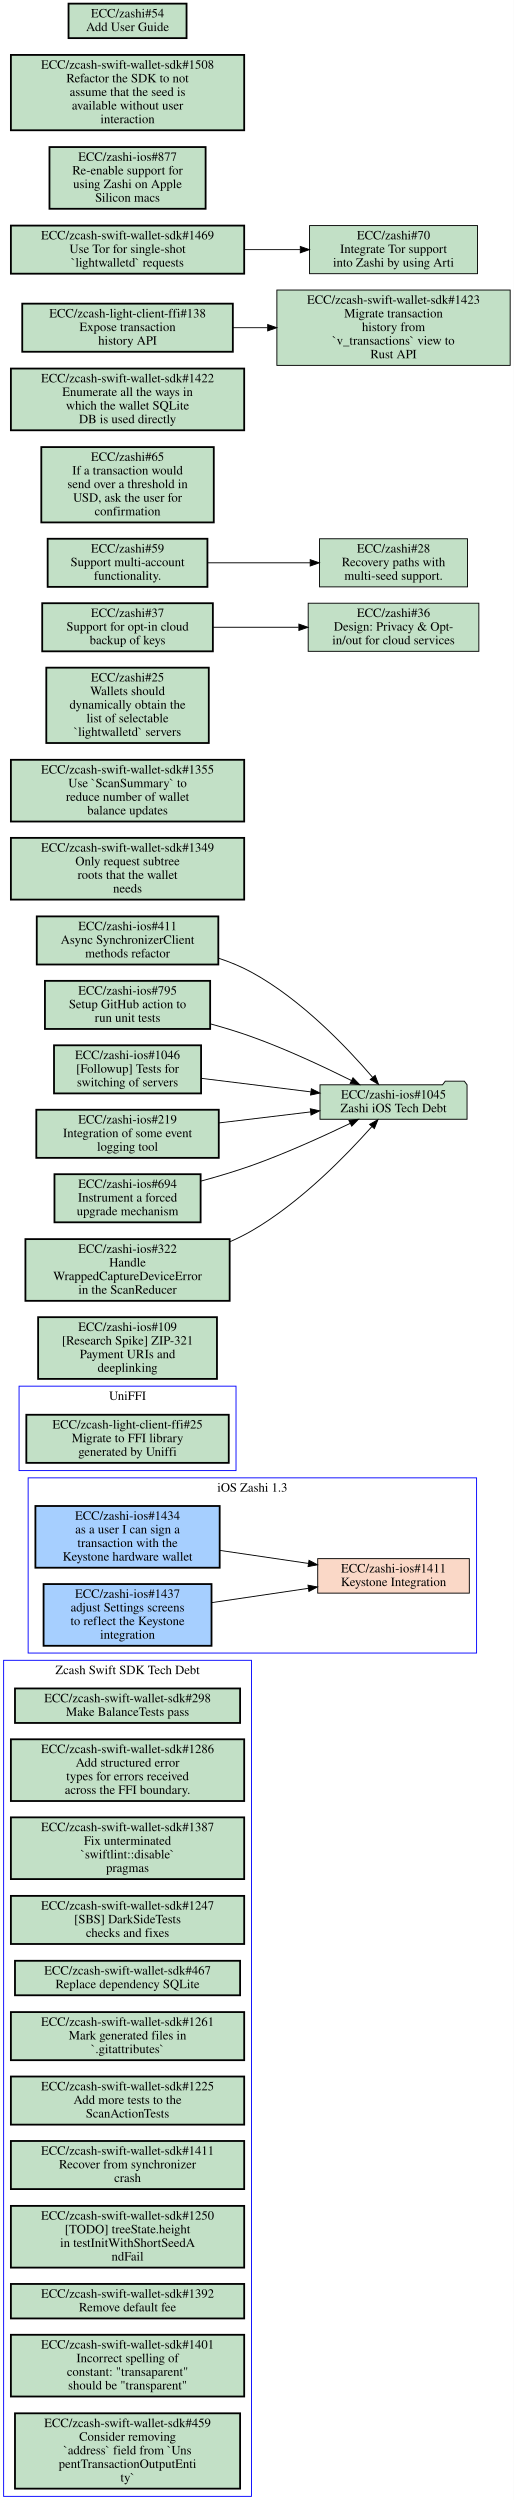
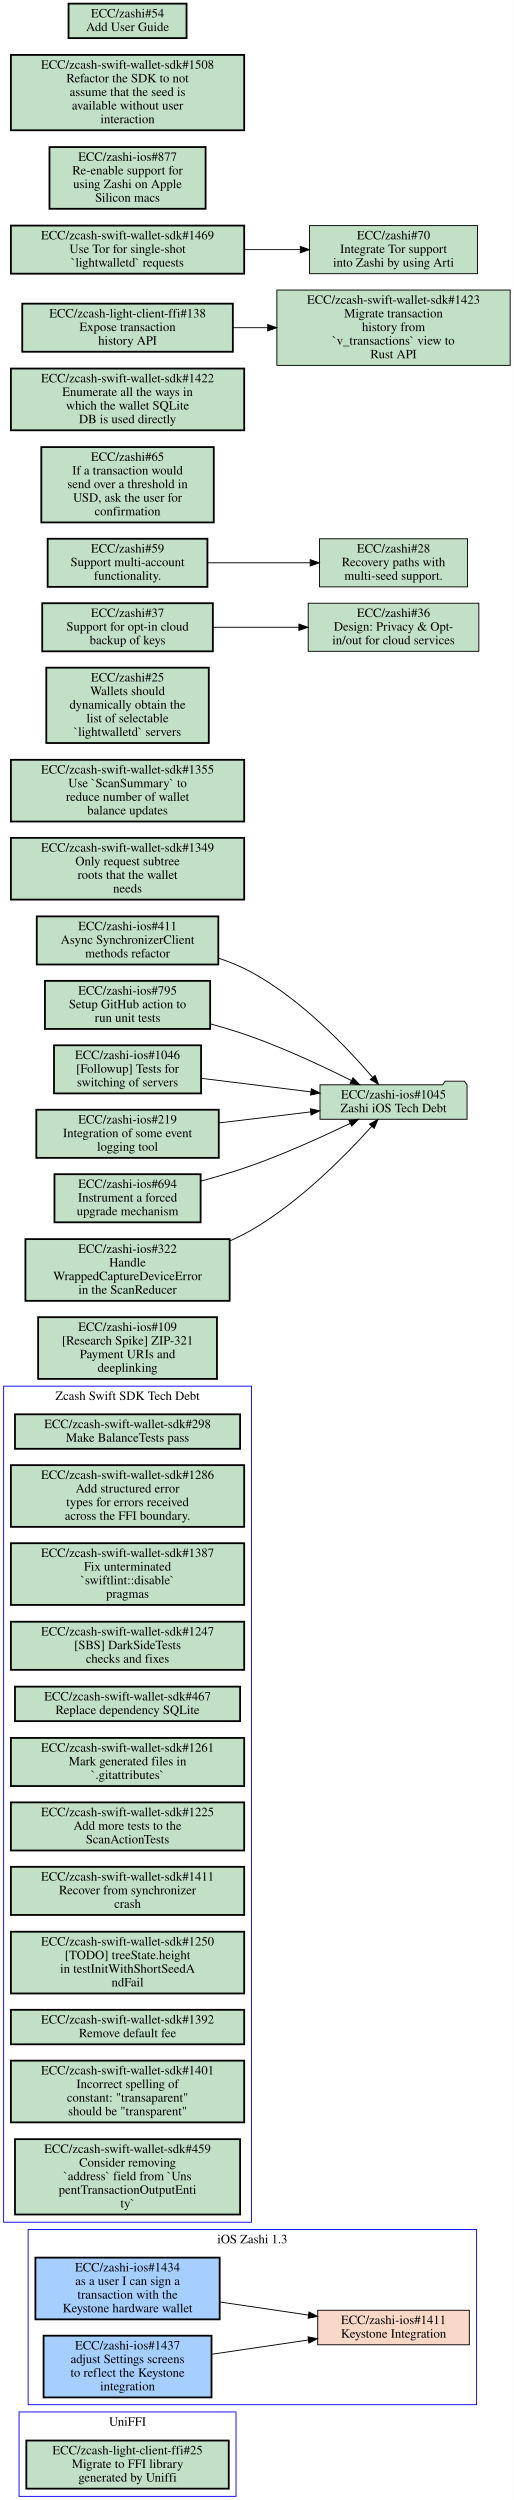
<svg xmlns="http://www.w3.org/2000/svg" xmlns:xlink="http://www.w3.org/1999/xlink" width="566pt" height="2754pt" viewBox="0.00 0.00 566.00 2754.00">
  <g id="graph0" class="graph" transform="scale(1 1) rotate(0) translate(4 2750)">
    <polygon fill="white" stroke="transparent" points="-4,4 -4,-2750 562,-2750 562,4 -4,4" />
    <g id="clust1" class="cluster">
-       <polygon fill="none" stroke="blue" points="0,0 0,-921 273,-921 273,0 0,0" />
-       <text text-anchor="middle" x="136.5" y="-905.8" font-family="Times,serif" font-size="14.00">Zcash Swift SDK Tech Debt</text>
+       <polygon fill="none" stroke="blue" points="0,-302 0,-1223 273,-1223 273,-302 0,-302" />
+       <text text-anchor="middle" x="136.5" y="-1207.8" font-family="Times,serif" font-size="14.00">Zcash Swift SDK Tech Debt</text>
    </g>
    <g id="clust2" class="cluster">
-       <polygon fill="none" stroke="blue" points="17,-1130 17,-1223 256,-1223 256,-1130 17,-1130" />
-       <text text-anchor="middle" x="136.5" y="-1207.8" font-family="Times,serif" font-size="14.00">UniFFI</text>
+       <polygon fill="none" stroke="blue" points="17,0 17,-93 256,-93 256,0 17,0" />
+       <text text-anchor="middle" x="136.5" y="-77.8" font-family="Times,serif" font-size="14.00">UniFFI</text>
    </g>
    <g id="clust3" class="cluster">
-       <polygon fill="none" stroke="blue" points="27,-929 27,-1122 521,-1122 521,-929 27,-929" />
-       <text text-anchor="middle" x="274" y="-1106.8" font-family="Times,serif" font-size="14.00">iOS Zashi 1.3</text>
+       <polygon fill="none" stroke="blue" points="27,-101 27,-294 521,-294 521,-101 27,-101" />
+       <text text-anchor="middle" x="274" y="-278.8" font-family="Times,serif" font-size="14.00">iOS Zashi 1.3</text>
    </g>
    <g id="node1" class="node open">
      <g id="a_node1">
        <a xlink:href="https://github.com/Electric-Coin-Company/zcash-swift-wallet-sdk/issues/298" xlink:title="ECC/zcash-swift-wallet-sdk#298&#10;Make BalanceTests pass" target="_blank">
-           <polygon fill="#c2e0c6" stroke="black" stroke-width="2" points="260.5,-890 12.5,-890 12.5,-852 260.5,-852 260.5,-890" />
-           <text text-anchor="middle" x="136.5" y="-874.8" font-family="Times,serif" font-size="14.00">ECC/zcash-swift-wallet-sdk#298</text>
-           <text text-anchor="middle" x="136.5" y="-859.8" font-family="Times,serif" font-size="14.00">Make BalanceTests pass</text>
+           <polygon fill="#c2e0c6" stroke="black" stroke-width="2" points="260.5,-1192 12.5,-1192 12.5,-1154 260.5,-1154 260.5,-1192" />
+           <text text-anchor="middle" x="136.5" y="-1176.8" font-family="Times,serif" font-size="14.00">ECC/zcash-swift-wallet-sdk#298</text>
+           <text text-anchor="middle" x="136.5" y="-1161.8" font-family="Times,serif" font-size="14.00">Make BalanceTests pass</text>
        </a>
      </g>
    </g>
    <g id="node2" class="node open">
      <g id="a_node2">
        <a xlink:href="https://github.com/Electric-Coin-Company/zcash-swift-wallet-sdk/issues/1286" xlink:title="ECC/zcash-swift-wallet-sdk#1286&#10;Add structured error&#10;types for errors received&#10;across the FFI boundary." target="_blank">
-           <polygon fill="#c2e0c6" stroke="black" stroke-width="2" points="265,-834 8,-834 8,-766 265,-766 265,-834" />
-           <text text-anchor="middle" x="136.5" y="-818.8" font-family="Times,serif" font-size="14.00">ECC/zcash-swift-wallet-sdk#1286</text>
-           <text text-anchor="middle" x="136.5" y="-803.8" font-family="Times,serif" font-size="14.00">Add structured error</text>
-           <text text-anchor="middle" x="136.5" y="-788.8" font-family="Times,serif" font-size="14.00">types for errors received</text>
-           <text text-anchor="middle" x="136.5" y="-773.8" font-family="Times,serif" font-size="14.00">across the FFI boundary.</text>
+           <polygon fill="#c2e0c6" stroke="black" stroke-width="2" points="265,-1136 8,-1136 8,-1068 265,-1068 265,-1136" />
+           <text text-anchor="middle" x="136.5" y="-1120.8" font-family="Times,serif" font-size="14.00">ECC/zcash-swift-wallet-sdk#1286</text>
+           <text text-anchor="middle" x="136.5" y="-1105.8" font-family="Times,serif" font-size="14.00">Add structured error</text>
+           <text text-anchor="middle" x="136.5" y="-1090.8" font-family="Times,serif" font-size="14.00">types for errors received</text>
+           <text text-anchor="middle" x="136.5" y="-1075.8" font-family="Times,serif" font-size="14.00">across the FFI boundary.</text>
        </a>
      </g>
    </g>
    <g id="node3" class="node open">
      <g id="a_node3">
        <a xlink:href="https://github.com/Electric-Coin-Company/zcash-swift-wallet-sdk/issues/1387" xlink:title="ECC/zcash-swift-wallet-sdk#1387&#10;Fix unterminated&#10;`swiftlint::disable`&#10;pragmas" target="_blank">
-           <polygon fill="#c2e0c6" stroke="black" stroke-width="2" points="265,-748 8,-748 8,-680 265,-680 265,-748" />
-           <text text-anchor="middle" x="136.5" y="-732.8" font-family="Times,serif" font-size="14.00">ECC/zcash-swift-wallet-sdk#1387</text>
-           <text text-anchor="middle" x="136.5" y="-717.8" font-family="Times,serif" font-size="14.00">Fix unterminated</text>
-           <text text-anchor="middle" x="136.5" y="-702.8" font-family="Times,serif" font-size="14.00">`swiftlint::disable`</text>
-           <text text-anchor="middle" x="136.5" y="-687.8" font-family="Times,serif" font-size="14.00">pragmas</text>
+           <polygon fill="#c2e0c6" stroke="black" stroke-width="2" points="265,-1050 8,-1050 8,-982 265,-982 265,-1050" />
+           <text text-anchor="middle" x="136.5" y="-1034.8" font-family="Times,serif" font-size="14.00">ECC/zcash-swift-wallet-sdk#1387</text>
+           <text text-anchor="middle" x="136.5" y="-1019.8" font-family="Times,serif" font-size="14.00">Fix unterminated</text>
+           <text text-anchor="middle" x="136.5" y="-1004.8" font-family="Times,serif" font-size="14.00">`swiftlint::disable`</text>
+           <text text-anchor="middle" x="136.5" y="-989.8" font-family="Times,serif" font-size="14.00">pragmas</text>
        </a>
      </g>
    </g>
    <g id="node4" class="node open">
      <g id="a_node4">
        <a xlink:href="https://github.com/Electric-Coin-Company/zcash-swift-wallet-sdk/issues/1247" xlink:title="ECC/zcash-swift-wallet-sdk#1247&#10;[SBS] DarkSideTests&#10;checks and fixes" target="_blank">
-           <polygon fill="#c2e0c6" stroke="black" stroke-width="2" points="265,-661.5 8,-661.5 8,-608.5 265,-608.5 265,-661.5" />
-           <text text-anchor="middle" x="136.5" y="-646.3" font-family="Times,serif" font-size="14.00">ECC/zcash-swift-wallet-sdk#1247</text>
-           <text text-anchor="middle" x="136.5" y="-631.3" font-family="Times,serif" font-size="14.00">[SBS] DarkSideTests</text>
-           <text text-anchor="middle" x="136.5" y="-616.3" font-family="Times,serif" font-size="14.00">checks and fixes</text>
+           <polygon fill="#c2e0c6" stroke="black" stroke-width="2" points="265,-963.5 8,-963.5 8,-910.5 265,-910.5 265,-963.5" />
+           <text text-anchor="middle" x="136.5" y="-948.3" font-family="Times,serif" font-size="14.00">ECC/zcash-swift-wallet-sdk#1247</text>
+           <text text-anchor="middle" x="136.5" y="-933.3" font-family="Times,serif" font-size="14.00">[SBS] DarkSideTests</text>
+           <text text-anchor="middle" x="136.5" y="-918.3" font-family="Times,serif" font-size="14.00">checks and fixes</text>
        </a>
      </g>
    </g>
    <g id="node5" class="node open">
      <g id="a_node5">
        <a xlink:href="https://github.com/Electric-Coin-Company/zcash-swift-wallet-sdk/issues/467" xlink:title="ECC/zcash-swift-wallet-sdk#467&#10;Replace dependency SQLite" target="_blank">
-           <polygon fill="#c2e0c6" stroke="black" stroke-width="2" points="260.5,-590 12.5,-590 12.5,-552 260.5,-552 260.5,-590" />
-           <text text-anchor="middle" x="136.5" y="-574.8" font-family="Times,serif" font-size="14.00">ECC/zcash-swift-wallet-sdk#467</text>
-           <text text-anchor="middle" x="136.5" y="-559.8" font-family="Times,serif" font-size="14.00">Replace dependency SQLite</text>
+           <polygon fill="#c2e0c6" stroke="black" stroke-width="2" points="260.5,-892 12.5,-892 12.5,-854 260.5,-854 260.5,-892" />
+           <text text-anchor="middle" x="136.5" y="-876.8" font-family="Times,serif" font-size="14.00">ECC/zcash-swift-wallet-sdk#467</text>
+           <text text-anchor="middle" x="136.5" y="-861.8" font-family="Times,serif" font-size="14.00">Replace dependency SQLite</text>
        </a>
      </g>
    </g>
    <g id="node6" class="node open">
      <g id="a_node6">
        <a xlink:href="https://github.com/Electric-Coin-Company/zcash-swift-wallet-sdk/issues/1261" xlink:title="ECC/zcash-swift-wallet-sdk#1261&#10;Mark generated files in&#10;`.gitattributes`" target="_blank">
-           <polygon fill="#c2e0c6" stroke="black" stroke-width="2" points="265,-533.5 8,-533.5 8,-480.5 265,-480.5 265,-533.5" />
-           <text text-anchor="middle" x="136.5" y="-518.3" font-family="Times,serif" font-size="14.00">ECC/zcash-swift-wallet-sdk#1261</text>
-           <text text-anchor="middle" x="136.5" y="-503.3" font-family="Times,serif" font-size="14.00">Mark generated files in</text>
-           <text text-anchor="middle" x="136.5" y="-488.3" font-family="Times,serif" font-size="14.00">`.gitattributes`</text>
+           <polygon fill="#c2e0c6" stroke="black" stroke-width="2" points="265,-835.5 8,-835.5 8,-782.5 265,-782.5 265,-835.5" />
+           <text text-anchor="middle" x="136.5" y="-820.3" font-family="Times,serif" font-size="14.00">ECC/zcash-swift-wallet-sdk#1261</text>
+           <text text-anchor="middle" x="136.5" y="-805.3" font-family="Times,serif" font-size="14.00">Mark generated files in</text>
+           <text text-anchor="middle" x="136.5" y="-790.3" font-family="Times,serif" font-size="14.00">`.gitattributes`</text>
        </a>
      </g>
    </g>
    <g id="node7" class="node open">
      <g id="a_node7">
        <a xlink:href="https://github.com/Electric-Coin-Company/zcash-swift-wallet-sdk/issues/1225" xlink:title="ECC/zcash-swift-wallet-sdk#1225&#10;Add more tests to the&#10;ScanActionTests" target="_blank">
-           <polygon fill="#c2e0c6" stroke="black" stroke-width="2" points="265,-462.5 8,-462.5 8,-409.5 265,-409.5 265,-462.5" />
-           <text text-anchor="middle" x="136.5" y="-447.3" font-family="Times,serif" font-size="14.00">ECC/zcash-swift-wallet-sdk#1225</text>
-           <text text-anchor="middle" x="136.5" y="-432.3" font-family="Times,serif" font-size="14.00">Add more tests to the</text>
-           <text text-anchor="middle" x="136.5" y="-417.3" font-family="Times,serif" font-size="14.00">ScanActionTests</text>
+           <polygon fill="#c2e0c6" stroke="black" stroke-width="2" points="265,-764.5 8,-764.5 8,-711.5 265,-711.5 265,-764.5" />
+           <text text-anchor="middle" x="136.5" y="-749.3" font-family="Times,serif" font-size="14.00">ECC/zcash-swift-wallet-sdk#1225</text>
+           <text text-anchor="middle" x="136.5" y="-734.3" font-family="Times,serif" font-size="14.00">Add more tests to the</text>
+           <text text-anchor="middle" x="136.5" y="-719.3" font-family="Times,serif" font-size="14.00">ScanActionTests</text>
        </a>
      </g>
    </g>
    <g id="node8" class="node open">
      <g id="a_node8">
        <a xlink:href="https://github.com/Electric-Coin-Company/zcash-swift-wallet-sdk/issues/1411" xlink:title="ECC/zcash-swift-wallet-sdk#1411&#10;Recover from synchronizer&#10;crash" target="_blank">
-           <polygon fill="#c2e0c6" stroke="black" stroke-width="2" points="265,-391.5 8,-391.5 8,-338.5 265,-338.5 265,-391.5" />
-           <text text-anchor="middle" x="136.5" y="-376.3" font-family="Times,serif" font-size="14.00">ECC/zcash-swift-wallet-sdk#1411</text>
-           <text text-anchor="middle" x="136.5" y="-361.3" font-family="Times,serif" font-size="14.00">Recover from synchronizer</text>
-           <text text-anchor="middle" x="136.5" y="-346.3" font-family="Times,serif" font-size="14.00">crash</text>
+           <polygon fill="#c2e0c6" stroke="black" stroke-width="2" points="265,-693.5 8,-693.5 8,-640.5 265,-640.5 265,-693.5" />
+           <text text-anchor="middle" x="136.5" y="-678.3" font-family="Times,serif" font-size="14.00">ECC/zcash-swift-wallet-sdk#1411</text>
+           <text text-anchor="middle" x="136.5" y="-663.3" font-family="Times,serif" font-size="14.00">Recover from synchronizer</text>
+           <text text-anchor="middle" x="136.5" y="-648.3" font-family="Times,serif" font-size="14.00">crash</text>
        </a>
      </g>
    </g>
    <g id="node9" class="node open">
      <g id="a_node9">
        <a xlink:href="https://github.com/Electric-Coin-Company/zcash-swift-wallet-sdk/issues/1250" xlink:title="ECC/zcash-swift-wallet-sdk#1250&#10;[TODO] treeState.height&#10;in testInitWithShortSeedA&#10;ndFail" target="_blank">
-           <polygon fill="#c2e0c6" stroke="black" stroke-width="2" points="265,-320 8,-320 8,-252 265,-252 265,-320" />
-           <text text-anchor="middle" x="136.5" y="-304.8" font-family="Times,serif" font-size="14.00">ECC/zcash-swift-wallet-sdk#1250</text>
-           <text text-anchor="middle" x="136.5" y="-289.8" font-family="Times,serif" font-size="14.00">[TODO] treeState.height</text>
-           <text text-anchor="middle" x="136.5" y="-274.8" font-family="Times,serif" font-size="14.00">in testInitWithShortSeedA</text>
-           <text text-anchor="middle" x="136.5" y="-259.8" font-family="Times,serif" font-size="14.00">ndFail</text>
+           <polygon fill="#c2e0c6" stroke="black" stroke-width="2" points="265,-622 8,-622 8,-554 265,-554 265,-622" />
+           <text text-anchor="middle" x="136.5" y="-606.8" font-family="Times,serif" font-size="14.00">ECC/zcash-swift-wallet-sdk#1250</text>
+           <text text-anchor="middle" x="136.5" y="-591.8" font-family="Times,serif" font-size="14.00">[TODO] treeState.height</text>
+           <text text-anchor="middle" x="136.5" y="-576.8" font-family="Times,serif" font-size="14.00">in testInitWithShortSeedA</text>
+           <text text-anchor="middle" x="136.5" y="-561.8" font-family="Times,serif" font-size="14.00">ndFail</text>
        </a>
      </g>
    </g>
    <g id="node10" class="node open">
      <g id="a_node10">
        <a xlink:href="https://github.com/Electric-Coin-Company/zcash-swift-wallet-sdk/issues/1392" xlink:title="ECC/zcash-swift-wallet-sdk#1392&#10;Remove default fee" target="_blank">
-           <polygon fill="#c2e0c6" stroke="black" stroke-width="2" points="265,-234 8,-234 8,-196 265,-196 265,-234" />
-           <text text-anchor="middle" x="136.5" y="-218.8" font-family="Times,serif" font-size="14.00">ECC/zcash-swift-wallet-sdk#1392</text>
-           <text text-anchor="middle" x="136.5" y="-203.8" font-family="Times,serif" font-size="14.00">Remove default fee</text>
+           <polygon fill="#c2e0c6" stroke="black" stroke-width="2" points="265,-536 8,-536 8,-498 265,-498 265,-536" />
+           <text text-anchor="middle" x="136.5" y="-520.8" font-family="Times,serif" font-size="14.00">ECC/zcash-swift-wallet-sdk#1392</text>
+           <text text-anchor="middle" x="136.5" y="-505.8" font-family="Times,serif" font-size="14.00">Remove default fee</text>
        </a>
      </g>
    </g>
    <g id="node11" class="node open">
      <g id="a_node11">
        <a xlink:href="https://github.com/Electric-Coin-Company/zcash-swift-wallet-sdk/issues/1401" xlink:title="ECC/zcash-swift-wallet-sdk#1401&#10;Incorrect spelling of&#10;constant: &quot;transaparent&quot;&#10;should be &quot;transparent&quot;" target="_blank">
-           <polygon fill="#c2e0c6" stroke="black" stroke-width="2" points="265,-178 8,-178 8,-110 265,-110 265,-178" />
-           <text text-anchor="middle" x="136.5" y="-162.8" font-family="Times,serif" font-size="14.00">ECC/zcash-swift-wallet-sdk#1401</text>
-           <text text-anchor="middle" x="136.5" y="-147.8" font-family="Times,serif" font-size="14.00">Incorrect spelling of</text>
-           <text text-anchor="middle" x="136.5" y="-132.8" font-family="Times,serif" font-size="14.00">constant: "transaparent"</text>
-           <text text-anchor="middle" x="136.5" y="-117.8" font-family="Times,serif" font-size="14.00">should be "transparent"</text>
+           <polygon fill="#c2e0c6" stroke="black" stroke-width="2" points="265,-480 8,-480 8,-412 265,-412 265,-480" />
+           <text text-anchor="middle" x="136.5" y="-464.8" font-family="Times,serif" font-size="14.00">ECC/zcash-swift-wallet-sdk#1401</text>
+           <text text-anchor="middle" x="136.5" y="-449.8" font-family="Times,serif" font-size="14.00">Incorrect spelling of</text>
+           <text text-anchor="middle" x="136.5" y="-434.8" font-family="Times,serif" font-size="14.00">constant: "transaparent"</text>
+           <text text-anchor="middle" x="136.5" y="-419.8" font-family="Times,serif" font-size="14.00">should be "transparent"</text>
        </a>
      </g>
    </g>
    <g id="node12" class="node open">
      <g id="a_node12">
        <a xlink:href="https://github.com/Electric-Coin-Company/zcash-swift-wallet-sdk/issues/459" xlink:title="ECC/zcash-swift-wallet-sdk#459&#10;Consider removing&#10;`address` field from `Uns&#10;pentTransactionOutputEnti&#10;ty`" target="_blank">
-           <polygon fill="#c2e0c6" stroke="black" stroke-width="2" points="260.5,-91.5 12.5,-91.5 12.5,-8.5 260.5,-8.5 260.5,-91.5" />
-           <text text-anchor="middle" x="136.5" y="-76.3" font-family="Times,serif" font-size="14.00">ECC/zcash-swift-wallet-sdk#459</text>
-           <text text-anchor="middle" x="136.5" y="-61.3" font-family="Times,serif" font-size="14.00">Consider removing</text>
-           <text text-anchor="middle" x="136.5" y="-46.3" font-family="Times,serif" font-size="14.00">`address` field from `Uns</text>
-           <text text-anchor="middle" x="136.5" y="-31.3" font-family="Times,serif" font-size="14.00">pentTransactionOutputEnti</text>
-           <text text-anchor="middle" x="136.5" y="-16.3" font-family="Times,serif" font-size="14.00">ty`</text>
+           <polygon fill="#c2e0c6" stroke="black" stroke-width="2" points="260.5,-393.5 12.5,-393.5 12.5,-310.5 260.5,-310.5 260.5,-393.5" />
+           <text text-anchor="middle" x="136.5" y="-378.3" font-family="Times,serif" font-size="14.00">ECC/zcash-swift-wallet-sdk#459</text>
+           <text text-anchor="middle" x="136.5" y="-363.3" font-family="Times,serif" font-size="14.00">Consider removing</text>
+           <text text-anchor="middle" x="136.5" y="-348.3" font-family="Times,serif" font-size="14.00">`address` field from `Uns</text>
+           <text text-anchor="middle" x="136.5" y="-333.3" font-family="Times,serif" font-size="14.00">pentTransactionOutputEnti</text>
+           <text text-anchor="middle" x="136.5" y="-318.3" font-family="Times,serif" font-size="14.00">ty`</text>
        </a>
      </g>
    </g>
    <g id="node13" class="node open">
      <g id="a_node13">
        <a xlink:href="https://github.com/Electric-Coin-Company/zcash-light-client-ffi/issues/25" xlink:title="ECC/zcash-light-client-ffi#25&#10;Migrate to FFI library&#10;generated by Uniffi" target="_blank">
-           <polygon fill="#c2e0c6" stroke="black" stroke-width="2" points="248,-1191.5 25,-1191.5 25,-1138.5 248,-1138.5 248,-1191.5" />
-           <text text-anchor="middle" x="136.5" y="-1176.3" font-family="Times,serif" font-size="14.00">ECC/zcash-light-client-ffi#25</text>
-           <text text-anchor="middle" x="136.5" y="-1161.3" font-family="Times,serif" font-size="14.00">Migrate to FFI library</text>
-           <text text-anchor="middle" x="136.5" y="-1146.3" font-family="Times,serif" font-size="14.00">generated by Uniffi</text>
+           <polygon fill="#c2e0c6" stroke="black" stroke-width="2" points="248,-61.5 25,-61.5 25,-8.5 248,-8.5 248,-61.5" />
+           <text text-anchor="middle" x="136.5" y="-46.3" font-family="Times,serif" font-size="14.00">ECC/zcash-light-client-ffi#25</text>
+           <text text-anchor="middle" x="136.5" y="-31.3" font-family="Times,serif" font-size="14.00">Migrate to FFI library</text>
+           <text text-anchor="middle" x="136.5" y="-16.3" font-family="Times,serif" font-size="14.00">generated by Uniffi</text>
        </a>
      </g>
    </g>
    <g id="node14" class="node closed">
      <g id="a_node14">
        <a xlink:href="https://github.com/Electric-Coin-Company/zashi-ios/issues/1411" xlink:title="ECC/zashi-ios#1411&#10;Keystone Integration" target="_blank">
-           <polygon fill="#fad8c7" stroke="black" points="513,-1033 346,-1033 346,-995 513,-995 513,-1033" />
-           <text text-anchor="middle" x="429.5" y="-1017.8" font-family="Times,serif" font-size="14.00">ECC/zashi-ios#1411</text>
-           <text text-anchor="middle" x="429.5" y="-1002.8" font-family="Times,serif" font-size="14.00">Keystone Integration</text>
+           <polygon fill="#fad8c7" stroke="black" points="513,-205 346,-205 346,-167 513,-167 513,-205" />
+           <text text-anchor="middle" x="429.5" y="-189.8" font-family="Times,serif" font-size="14.00">ECC/zashi-ios#1411</text>
+           <text text-anchor="middle" x="429.5" y="-174.8" font-family="Times,serif" font-size="14.00">Keystone Integration</text>
        </a>
      </g>
    </g>
    <g id="node15" class="node committed">
      <g id="a_node15">
        <a xlink:href="https://github.com/Electric-Coin-Company/zashi-ios/issues/1434" xlink:title="ECC/zashi-ios#1434&#10;as a user I can sign a&#10;transaction with the&#10;Keystone hardware wallet" target="_blank">
-           <polygon fill="#a6cfff" stroke="black" stroke-width="2" points="238,-1091 35,-1091 35,-1023 238,-1023 238,-1091" />
-           <text text-anchor="middle" x="136.5" y="-1075.8" font-family="Times,serif" font-size="14.00">ECC/zashi-ios#1434</text>
-           <text text-anchor="middle" x="136.5" y="-1060.8" font-family="Times,serif" font-size="14.00">as a user I can sign a</text>
-           <text text-anchor="middle" x="136.5" y="-1045.8" font-family="Times,serif" font-size="14.00">transaction with the</text>
-           <text text-anchor="middle" x="136.5" y="-1030.8" font-family="Times,serif" font-size="14.00">Keystone hardware wallet</text>
+           <polygon fill="#a6cfff" stroke="black" stroke-width="2" points="238,-263 35,-263 35,-195 238,-195 238,-263" />
+           <text text-anchor="middle" x="136.5" y="-247.8" font-family="Times,serif" font-size="14.00">ECC/zashi-ios#1434</text>
+           <text text-anchor="middle" x="136.5" y="-232.8" font-family="Times,serif" font-size="14.00">as a user I can sign a</text>
+           <text text-anchor="middle" x="136.5" y="-217.8" font-family="Times,serif" font-size="14.00">transaction with the</text>
+           <text text-anchor="middle" x="136.5" y="-202.8" font-family="Times,serif" font-size="14.00">Keystone hardware wallet</text>
        </a>
      </g>
    </g>
    <g id="edge1" class="edge">
-       <path fill="none" stroke="black" d="M238.05,-1042.1C269.78,-1037.5 304.66,-1032.3 335.81,-1027.7" />
-       <polygon fill="black" stroke="black" points="336.41,-1031.15 345.78,-1026.2 335.37,-1024.23 336.41,-1031.15" />
+       <path fill="none" stroke="black" d="M238.05,-214.14C269.78,-209.45 304.66,-204.3 335.81,-199.7" />
+       <polygon fill="black" stroke="black" points="336.4,-203.15 345.78,-198.22 335.37,-196.23 336.4,-203.15" />
    </g>
    <g id="node16" class="node committed">
      <g id="a_node16">
        <a xlink:href="https://github.com/Electric-Coin-Company/zashi-ios/issues/1437" xlink:title="ECC/zashi-ios#1437&#10;adjust Settings screens&#10;to reflect the Keystone&#10;integration" target="_blank">
-           <polygon fill="#a6cfff" stroke="black" stroke-width="2" points="229,-1005 44,-1005 44,-937 229,-937 229,-1005" />
-           <text text-anchor="middle" x="136.5" y="-989.8" font-family="Times,serif" font-size="14.00">ECC/zashi-ios#1437</text>
-           <text text-anchor="middle" x="136.5" y="-974.8" font-family="Times,serif" font-size="14.00">adjust Settings screens</text>
-           <text text-anchor="middle" x="136.5" y="-959.8" font-family="Times,serif" font-size="14.00">to reflect the Keystone</text>
-           <text text-anchor="middle" x="136.5" y="-944.8" font-family="Times,serif" font-size="14.00">integration</text>
+           <polygon fill="#a6cfff" stroke="black" stroke-width="2" points="229,-177 44,-177 44,-109 229,-109 229,-177" />
+           <text text-anchor="middle" x="136.5" y="-161.8" font-family="Times,serif" font-size="14.00">ECC/zashi-ios#1437</text>
+           <text text-anchor="middle" x="136.5" y="-146.8" font-family="Times,serif" font-size="14.00">adjust Settings screens</text>
+           <text text-anchor="middle" x="136.5" y="-131.8" font-family="Times,serif" font-size="14.00">to reflect the Keystone</text>
+           <text text-anchor="middle" x="136.5" y="-116.8" font-family="Times,serif" font-size="14.00">integration</text>
        </a>
      </g>
    </g>
    <g id="edge2" class="edge">
-       <path fill="none" stroke="black" d="M229.17,-984.55C263.14,-989.57 301.66,-995.3 335.72,-1000.3" />
-       <polygon fill="black" stroke="black" points="335.26,-1003.77 345.67,-1001.8 336.3,-996.85 335.26,-1003.77" />
+       <path fill="none" stroke="black" d="M229.17,-156.55C263.14,-161.57 301.66,-167.26 335.72,-172.29" />
+       <polygon fill="black" stroke="black" points="335.27,-175.76 345.67,-173.76 336.29,-168.84 335.27,-175.76" />
    </g>
    <g id="node17" class="node open">
      <g id="a_node17">
        <a xlink:href="https://github.com/Electric-Coin-Company/zashi-ios/issues/109" xlink:title="ECC/zashi-ios#109&#10;[Research Spike] ZIP-321&#10;Payment URIs and&#10;deeplinking" target="_blank">
          <polygon fill="#c2e0c6" stroke="black" stroke-width="2" points="235,-1299 38,-1299 38,-1231 235,-1231 235,-1299" />
          <text text-anchor="middle" x="136.5" y="-1283.8" font-family="Times,serif" font-size="14.00">ECC/zashi-ios#109</text>
          <text text-anchor="middle" x="136.5" y="-1268.8" font-family="Times,serif" font-size="14.00">[Research Spike] ZIP-321</text>
          <text text-anchor="middle" x="136.5" y="-1253.8" font-family="Times,serif" font-size="14.00">Payment URIs and</text>
          <text text-anchor="middle" x="136.5" y="-1238.8" font-family="Times,serif" font-size="14.00">deeplinking</text>
        </a>
      </g>
    </g>
    <g id="node18" class="node open">
      <g id="a_node18">
        <a xlink:href="https://github.com/Electric-Coin-Company/zashi-ios/issues/411" xlink:title="ECC/zashi-ios#411&#10;Async SynchronizerClient&#10;methods refactor" target="_blank">
          <polygon fill="#c2e0c6" stroke="black" stroke-width="2" points="236.5,-1740.5 36.5,-1740.5 36.5,-1687.5 236.5,-1687.5 236.5,-1740.5" />
          <text text-anchor="middle" x="136.5" y="-1725.3" font-family="Times,serif" font-size="14.00">ECC/zashi-ios#411</text>
          <text text-anchor="middle" x="136.5" y="-1710.3" font-family="Times,serif" font-size="14.00">Async SynchronizerClient</text>
          <text text-anchor="middle" x="136.5" y="-1695.3" font-family="Times,serif" font-size="14.00">methods refactor</text>
        </a>
      </g>
    </g>
    <g id="node19" class="node open">
      <g id="a_node19">
        <a xlink:href="https://github.com/Electric-Coin-Company/zashi-ios/issues/1045" xlink:title="ECC/zashi-ios#1045&#10;Zashi iOS Tech Debt" target="_blank">
          <polygon fill="#c2e0c6" stroke="black" points="510.5,-1555 507.5,-1559 486.5,-1559 483.5,-1555 348.5,-1555 348.5,-1517 510.5,-1517 510.5,-1555" />
          <text text-anchor="middle" x="429.5" y="-1539.8" font-family="Times,serif" font-size="14.00">ECC/zashi-ios#1045</text>
          <text text-anchor="middle" x="429.5" y="-1524.8" font-family="Times,serif" font-size="14.00">Zashi iOS Tech Debt</text>
        </a>
      </g>
    </g>
    <g id="edge3" class="edge">
      <path fill="none" stroke="black" d="M236.64,-1694.5C249.25,-1690.3 261.69,-1685.2 273,-1679 327.95,-1649.1 378.7,-1595.6 406.46,-1563.2" />
      <polygon fill="black" stroke="black" points="409.26,-1565.31 413.01,-1555.4 403.9,-1560.81 409.26,-1565.31" />
    </g>
    <g id="node20" class="node open">
      <g id="a_node20">
        <a xlink:href="https://github.com/Electric-Coin-Company/zashi-ios/issues/795" xlink:title="ECC/zashi-ios#795&#10;Setup GitHub action to&#10;run unit tests" target="_blank">
          <polygon fill="#c2e0c6" stroke="black" stroke-width="2" points="227.5,-1669.5 45.5,-1669.5 45.5,-1616.5 227.5,-1616.5 227.5,-1669.5" />
          <text text-anchor="middle" x="136.5" y="-1654.3" font-family="Times,serif" font-size="14.00">ECC/zashi-ios#795</text>
          <text text-anchor="middle" x="136.5" y="-1639.3" font-family="Times,serif" font-size="14.00">Setup GitHub action to</text>
          <text text-anchor="middle" x="136.5" y="-1624.3" font-family="Times,serif" font-size="14.00">run unit tests</text>
        </a>
      </g>
    </g>
    <g id="edge4" class="edge">
      <path fill="none" stroke="black" d="M227.84,-1622.1C243.06,-1617.9 258.59,-1613.2 273,-1608 311.08,-1594.4 352.57,-1574.9 383.1,-1559.7" />
      <polygon fill="black" stroke="black" points="384.86,-1562.73 392.21,-1555.1 381.71,-1556.48 384.86,-1562.73" />
    </g>
    <g id="node21" class="node open">
      <g id="a_node21">
        <a xlink:href="https://github.com/Electric-Coin-Company/zcash-swift-wallet-sdk/issues/1349" xlink:title="ECC/zcash-swift-wallet-sdk#1349&#10;Only request subtree&#10;roots that the wallet&#10;needs" target="_blank">
          <polygon fill="#c2e0c6" stroke="black" stroke-width="2" points="265,-1827 8,-1827 8,-1759 265,-1759 265,-1827" />
          <text text-anchor="middle" x="136.5" y="-1811.8" font-family="Times,serif" font-size="14.00">ECC/zcash-swift-wallet-sdk#1349</text>
          <text text-anchor="middle" x="136.5" y="-1796.8" font-family="Times,serif" font-size="14.00">Only request subtree</text>
          <text text-anchor="middle" x="136.5" y="-1781.8" font-family="Times,serif" font-size="14.00">roots that the wallet</text>
          <text text-anchor="middle" x="136.5" y="-1766.8" font-family="Times,serif" font-size="14.00">needs</text>
        </a>
      </g>
    </g>
    <g id="node22" class="node open">
      <g id="a_node22">
        <a xlink:href="https://github.com/Electric-Coin-Company/zcash-swift-wallet-sdk/issues/1355" xlink:title="ECC/zcash-swift-wallet-sdk#1355&#10;Use `ScanSummary` to&#10;reduce number of wallet&#10;balance updates" target="_blank">
          <polygon fill="#c2e0c6" stroke="black" stroke-width="2" points="265,-1913 8,-1913 8,-1845 265,-1845 265,-1913" />
          <text text-anchor="middle" x="136.5" y="-1897.8" font-family="Times,serif" font-size="14.00">ECC/zcash-swift-wallet-sdk#1355</text>
          <text text-anchor="middle" x="136.5" y="-1882.8" font-family="Times,serif" font-size="14.00">Use `ScanSummary` to</text>
          <text text-anchor="middle" x="136.5" y="-1867.8" font-family="Times,serif" font-size="14.00">reduce number of wallet</text>
          <text text-anchor="middle" x="136.5" y="-1852.8" font-family="Times,serif" font-size="14.00">balance updates</text>
        </a>
      </g>
    </g>
    <g id="node23" class="node open">
      <g id="a_node23">
        <a xlink:href="https://github.com/Electric-Coin-Company/zashi-ios/issues/1046" xlink:title="ECC/zashi-ios#1046&#10;[Followup] Tests for&#10;switching of servers" target="_blank">
          <polygon fill="#c2e0c6" stroke="black" stroke-width="2" points="217.5,-1598.5 55.5,-1598.5 55.5,-1545.5 217.5,-1545.5 217.5,-1598.5" />
          <text text-anchor="middle" x="136.5" y="-1583.3" font-family="Times,serif" font-size="14.00">ECC/zashi-ios#1046</text>
          <text text-anchor="middle" x="136.5" y="-1568.3" font-family="Times,serif" font-size="14.00">[Followup] Tests for</text>
          <text text-anchor="middle" x="136.5" y="-1553.3" font-family="Times,serif" font-size="14.00">switching of servers</text>
        </a>
      </g>
    </g>
    <g id="edge5" class="edge">
      <path fill="none" stroke="black" d="M217.79,-1562.1C255.16,-1557.4 299.77,-1551.9 338.3,-1547.2" />
      <polygon fill="black" stroke="black" points="338.99,-1550.64 348.47,-1545.9 338.11,-1543.7 338.99,-1550.64" />
    </g>
    <g id="node24" class="node open">
      <g id="a_node24">
        <a xlink:href="https://github.com/Electric-Coin-Company/zashi/issues/25" xlink:title="ECC/zashi#25&#10;Wallets should&#10;dynamically obtain the&#10;list of selectable&#10;`lightwalletd` servers" target="_blank">
          <polygon fill="#c2e0c6" stroke="black" stroke-width="2" points="226,-2014.5 47,-2014.5 47,-1931.5 226,-1931.5 226,-2014.5" />
          <text text-anchor="middle" x="136.5" y="-1999.3" font-family="Times,serif" font-size="14.00">ECC/zashi#25</text>
          <text text-anchor="middle" x="136.5" y="-1984.3" font-family="Times,serif" font-size="14.00">Wallets should</text>
          <text text-anchor="middle" x="136.5" y="-1969.3" font-family="Times,serif" font-size="14.00">dynamically obtain the</text>
          <text text-anchor="middle" x="136.5" y="-1954.3" font-family="Times,serif" font-size="14.00">list of selectable</text>
          <text text-anchor="middle" x="136.5" y="-1939.3" font-family="Times,serif" font-size="14.00">`lightwalletd` servers</text>
        </a>
      </g>
    </g>
    <g id="node25" class="node open">
      <g id="a_node25">
        <a xlink:href="https://github.com/Electric-Coin-Company/zashi/issues/37" xlink:title="ECC/zashi#37&#10;Support for opt-in cloud&#10;backup of keys" target="_blank">
          <polygon fill="#c2e0c6" stroke="black" stroke-width="2" points="230.5,-2085.5 42.5,-2085.5 42.5,-2032.5 230.5,-2032.5 230.5,-2085.5" />
          <text text-anchor="middle" x="136.5" y="-2070.3" font-family="Times,serif" font-size="14.00">ECC/zashi#37</text>
          <text text-anchor="middle" x="136.5" y="-2055.3" font-family="Times,serif" font-size="14.00">Support for opt-in cloud</text>
          <text text-anchor="middle" x="136.5" y="-2040.3" font-family="Times,serif" font-size="14.00">backup of keys</text>
        </a>
      </g>
    </g>
    <g id="node26" class="node open">
      <g id="a_node26">
        <a xlink:href="https://github.com/Electric-Coin-Company/zashi/issues/36" xlink:title="ECC/zashi#36&#10;Design: Privacy &amp; Opt-&#10;in/out for cloud services" target="_blank">
          <polygon fill="#c2e0c6" stroke="black" points="523.5,-2085.5 335.5,-2085.5 335.5,-2032.5 523.5,-2032.5 523.5,-2085.5" />
          <text text-anchor="middle" x="429.5" y="-2070.3" font-family="Times,serif" font-size="14.00">ECC/zashi#36</text>
          <text text-anchor="middle" x="429.5" y="-2055.3" font-family="Times,serif" font-size="14.00">Design: Privacy &amp; Opt-</text>
          <text text-anchor="middle" x="429.5" y="-2040.3" font-family="Times,serif" font-size="14.00">in/out for cloud services</text>
        </a>
      </g>
    </g>
    <g id="edge6" class="edge">
      <path fill="none" stroke="black" d="M230.77,-2059C260.8,-2059 294.24,-2059 324.95,-2059" />
      <polygon fill="black" stroke="black" points="325.25,-2062.5 335.25,-2059 325.25,-2055.5 325.25,-2062.5" />
    </g>
    <g id="node27" class="node open">
      <g id="a_node27">
        <a xlink:href="https://github.com/Electric-Coin-Company/zashi-ios/issues/219" xlink:title="ECC/zashi-ios#219&#10;Integration of some event&#10;logging tool" target="_blank">
          <polygon fill="#c2e0c6" stroke="black" stroke-width="2" points="237,-1527.5 36,-1527.5 36,-1474.5 237,-1474.5 237,-1527.5" />
          <text text-anchor="middle" x="136.5" y="-1512.3" font-family="Times,serif" font-size="14.00">ECC/zashi-ios#219</text>
          <text text-anchor="middle" x="136.5" y="-1497.3" font-family="Times,serif" font-size="14.00">Integration of some event</text>
          <text text-anchor="middle" x="136.5" y="-1482.3" font-family="Times,serif" font-size="14.00">logging tool</text>
        </a>
      </g>
    </g>
    <g id="edge7" class="edge">
      <path fill="none" stroke="black" d="M237.24,-1513C269.9,-1516.9 305.99,-1521.3 337.93,-1525.1" />
      <polygon fill="black" stroke="black" points="337.81,-1528.61 348.15,-1526.3 338.63,-1521.66 337.81,-1528.61" />
    </g>
    <g id="node28" class="node open">
      <g id="a_node28">
        <a xlink:href="https://github.com/Electric-Coin-Company/zashi-ios/issues/694" xlink:title="ECC/zashi-ios#694&#10;Instrument a forced&#10;upgrade mechanism" target="_blank">
          <polygon fill="#c2e0c6" stroke="black" stroke-width="2" points="217,-1456.5 56,-1456.5 56,-1403.5 217,-1403.5 217,-1456.5" />
          <text text-anchor="middle" x="136.5" y="-1441.3" font-family="Times,serif" font-size="14.00">ECC/zashi-ios#694</text>
          <text text-anchor="middle" x="136.5" y="-1426.3" font-family="Times,serif" font-size="14.00">Instrument a forced</text>
          <text text-anchor="middle" x="136.5" y="-1411.3" font-family="Times,serif" font-size="14.00">upgrade mechanism</text>
        </a>
      </g>
    </g>
    <g id="edge8" class="edge">
      <path fill="none" stroke="black" d="M217.34,-1448.9C235.79,-1453.9 255.22,-1459.7 273,-1466 310.42,-1479.3 351.31,-1497.9 381.77,-1512.5" />
      <polygon fill="black" stroke="black" points="380.35,-1515.7 390.87,-1517 383.46,-1509.43 380.35,-1515.7" />
    </g>
    <g id="node29" class="node open">
      <g id="a_node29">
        <a xlink:href="https://github.com/Electric-Coin-Company/zashi-ios/issues/322" xlink:title="ECC/zashi-ios#322&#10;Handle&#10;WrappedCaptureDeviceError&#10;in the ScanReducer" target="_blank">
          <polygon fill="#c2e0c6" stroke="black" stroke-width="2" points="249,-1385 24,-1385 24,-1317 249,-1317 249,-1385" />
          <text text-anchor="middle" x="136.5" y="-1369.8" font-family="Times,serif" font-size="14.00">ECC/zashi-ios#322</text>
          <text text-anchor="middle" x="136.5" y="-1354.8" font-family="Times,serif" font-size="14.00">Handle</text>
          <text text-anchor="middle" x="136.5" y="-1339.8" font-family="Times,serif" font-size="14.00">WrappedCaptureDeviceError</text>
          <text text-anchor="middle" x="136.5" y="-1324.8" font-family="Times,serif" font-size="14.00">in the ScanReducer</text>
        </a>
      </g>
    </g>
    <g id="edge9" class="edge">
-       <path fill="none" stroke="black" d="M249.02,-1382C257.32,-1385.6 265.41,-1389.6 273,-1394 326.7,-1425 377.51,-1477.3 405.68,-1509" />
-       <polygon fill="black" stroke="black" points="403.12,-1511.39 412.34,-1516.6 408.38,-1506.77 403.12,-1511.39" />
+       <path fill="none" stroke="black" d="M249.35,-1383.1C257.54,-1386.7 265.51,-1390.7 273,-1395 326.48,-1426 377.36,-1477.8 405.6,-1509.3" />
+       <polygon fill="black" stroke="black" points="403.02,-1511.67 412.29,-1516.8 408.25,-1507.01 403.02,-1511.67" />
    </g>
    <g id="node30" class="node open">
      <g id="a_node30">
        <a xlink:href="https://github.com/Electric-Coin-Company/zashi/issues/59" xlink:title="ECC/zashi#59&#10;Support multi-account&#10;functionality." target="_blank">
          <polygon fill="#c2e0c6" stroke="black" stroke-width="2" points="224.5,-2156.5 48.5,-2156.5 48.5,-2103.5 224.5,-2103.5 224.5,-2156.5" />
          <text text-anchor="middle" x="136.5" y="-2141.3" font-family="Times,serif" font-size="14.00">ECC/zashi#59</text>
          <text text-anchor="middle" x="136.5" y="-2126.3" font-family="Times,serif" font-size="14.00">Support multi-account</text>
          <text text-anchor="middle" x="136.5" y="-2111.3" font-family="Times,serif" font-size="14.00">functionality.</text>
        </a>
      </g>
    </g>
    <g id="node31" class="node open">
      <g id="a_node31">
        <a xlink:href="https://github.com/Electric-Coin-Company/zashi/issues/28" xlink:title="ECC/zashi#28&#10;Recovery paths with&#10;multi-seed support." target="_blank">
          <polygon fill="#c2e0c6" stroke="black" points="511,-2156.5 348,-2156.5 348,-2103.5 511,-2103.5 511,-2156.5" />
          <text text-anchor="middle" x="429.5" y="-2141.3" font-family="Times,serif" font-size="14.00">ECC/zashi#28</text>
          <text text-anchor="middle" x="429.5" y="-2126.3" font-family="Times,serif" font-size="14.00">Recovery paths with</text>
          <text text-anchor="middle" x="429.5" y="-2111.3" font-family="Times,serif" font-size="14.00">multi-seed support.</text>
        </a>
      </g>
    </g>
    <g id="edge10" class="edge">
      <path fill="none" stroke="black" d="M224.81,-2130C260.46,-2130 301.7,-2130 337.71,-2130" />
      <polygon fill="black" stroke="black" points="337.72,-2133.5 347.72,-2130 337.72,-2126.5 337.72,-2133.5" />
    </g>
    <g id="node32" class="node open">
      <g id="a_node32">
        <a xlink:href="https://github.com/Electric-Coin-Company/zashi/issues/65" xlink:title="ECC/zashi#65&#10;If a transaction would&#10;send over a threshold in&#10;USD, ask the user for&#10;confirmation" target="_blank">
          <polygon fill="#c2e0c6" stroke="black" stroke-width="2" points="231.5,-2257.5 41.5,-2257.5 41.5,-2174.5 231.5,-2174.5 231.5,-2257.5" />
          <text text-anchor="middle" x="136.5" y="-2242.3" font-family="Times,serif" font-size="14.00">ECC/zashi#65</text>
          <text text-anchor="middle" x="136.5" y="-2227.3" font-family="Times,serif" font-size="14.00">If a transaction would</text>
          <text text-anchor="middle" x="136.5" y="-2212.3" font-family="Times,serif" font-size="14.00">send over a threshold in</text>
          <text text-anchor="middle" x="136.5" y="-2197.3" font-family="Times,serif" font-size="14.00">USD, ask the user for</text>
          <text text-anchor="middle" x="136.5" y="-2182.3" font-family="Times,serif" font-size="14.00">confirmation</text>
        </a>
      </g>
    </g>
    <g id="node33" class="node open">
      <g id="a_node33">
        <a xlink:href="https://github.com/Electric-Coin-Company/zcash-swift-wallet-sdk/issues/1422" xlink:title="ECC/zcash-swift-wallet-sdk#1422&#10;Enumerate all the ways in&#10;which the wallet SQLite&#10;DB is used directly" target="_blank">
          <polygon fill="#c2e0c6" stroke="black" stroke-width="2" points="265,-2344 8,-2344 8,-2276 265,-2276 265,-2344" />
          <text text-anchor="middle" x="136.5" y="-2328.8" font-family="Times,serif" font-size="14.00">ECC/zcash-swift-wallet-sdk#1422</text>
          <text text-anchor="middle" x="136.5" y="-2313.8" font-family="Times,serif" font-size="14.00">Enumerate all the ways in</text>
          <text text-anchor="middle" x="136.5" y="-2298.8" font-family="Times,serif" font-size="14.00">which the wallet SQLite</text>
          <text text-anchor="middle" x="136.5" y="-2283.8" font-family="Times,serif" font-size="14.00">DB is used directly</text>
        </a>
      </g>
    </g>
    <g id="node34" class="node open">
      <g id="a_node34">
        <a xlink:href="https://github.com/Electric-Coin-Company/zcash-light-client-ffi/issues/138" xlink:title="ECC/zcash-light-client-ffi#138&#10;Expose transaction&#10;history API" target="_blank">
          <polygon fill="#c2e0c6" stroke="black" stroke-width="2" points="252.5,-2415.5 20.5,-2415.5 20.5,-2362.5 252.5,-2362.5 252.5,-2415.5" />
          <text text-anchor="middle" x="136.5" y="-2400.3" font-family="Times,serif" font-size="14.00">ECC/zcash-light-client-ffi#138</text>
          <text text-anchor="middle" x="136.5" y="-2385.3" font-family="Times,serif" font-size="14.00">Expose transaction</text>
          <text text-anchor="middle" x="136.5" y="-2370.3" font-family="Times,serif" font-size="14.00">history API</text>
        </a>
      </g>
    </g>
    <g id="node35" class="node open">
      <g id="a_node35">
        <a xlink:href="https://github.com/Electric-Coin-Company/zcash-swift-wallet-sdk/issues/1423" xlink:title="ECC/zcash-swift-wallet-sdk#1423&#10;Migrate transaction&#10;history from&#10;`v_transactions` view to&#10;Rust API" target="_blank">
          <polygon fill="#c2e0c6" stroke="black" points="558,-2430.5 301,-2430.5 301,-2347.5 558,-2347.5 558,-2430.5" />
          <text text-anchor="middle" x="429.5" y="-2415.3" font-family="Times,serif" font-size="14.00">ECC/zcash-swift-wallet-sdk#1423</text>
          <text text-anchor="middle" x="429.5" y="-2400.3" font-family="Times,serif" font-size="14.00">Migrate transaction</text>
          <text text-anchor="middle" x="429.5" y="-2385.3" font-family="Times,serif" font-size="14.00">history from</text>
          <text text-anchor="middle" x="429.5" y="-2370.3" font-family="Times,serif" font-size="14.00">`v_transactions` view to</text>
          <text text-anchor="middle" x="429.5" y="-2355.3" font-family="Times,serif" font-size="14.00">Rust API</text>
        </a>
      </g>
    </g>
    <g id="edge11" class="edge">
      <path fill="none" stroke="black" d="M252.51,-2389C265.05,-2389 277.9,-2389 290.67,-2389" />
      <polygon fill="black" stroke="black" points="290.89,-2392.5 300.89,-2389 290.89,-2385.5 290.89,-2392.5" />
    </g>
    <g id="node36" class="node open">
      <g id="a_node36">
        <a xlink:href="https://github.com/Electric-Coin-Company/zashi/issues/70" xlink:title="ECC/zashi#70&#10;Integrate Tor support&#10;into Zashi by using Arti" target="_blank">
          <polygon fill="#c2e0c6" stroke="black" points="522,-2501.5 337,-2501.5 337,-2448.5 522,-2448.5 522,-2501.5" />
          <text text-anchor="middle" x="429.5" y="-2486.3" font-family="Times,serif" font-size="14.00">ECC/zashi#70</text>
          <text text-anchor="middle" x="429.5" y="-2471.3" font-family="Times,serif" font-size="14.00">Integrate Tor support</text>
          <text text-anchor="middle" x="429.5" y="-2456.3" font-family="Times,serif" font-size="14.00">into Zashi by using Arti</text>
        </a>
      </g>
    </g>
    <g id="node37" class="node open">
      <g id="a_node37">
        <a xlink:href="https://github.com/Electric-Coin-Company/zcash-swift-wallet-sdk/issues/1469" xlink:title="ECC/zcash-swift-wallet-sdk#1469&#10;Use Tor for single-shot&#10;`lightwalletd` requests" target="_blank">
          <polygon fill="#c2e0c6" stroke="black" stroke-width="2" points="265,-2501.5 8,-2501.5 8,-2448.5 265,-2448.5 265,-2501.5" />
          <text text-anchor="middle" x="136.5" y="-2486.3" font-family="Times,serif" font-size="14.00">ECC/zcash-swift-wallet-sdk#1469</text>
          <text text-anchor="middle" x="136.5" y="-2471.3" font-family="Times,serif" font-size="14.00">Use Tor for single-shot</text>
          <text text-anchor="middle" x="136.5" y="-2456.3" font-family="Times,serif" font-size="14.00">`lightwalletd` requests</text>
        </a>
      </g>
    </g>
    <g id="edge12" class="edge">
      <path fill="none" stroke="black" d="M265.14,-2475C285.68,-2475 306.71,-2475 326.55,-2475" />
      <polygon fill="black" stroke="black" points="326.81,-2478.5 336.81,-2475 326.81,-2471.5 326.81,-2478.5" />
    </g>
    <g id="node38" class="node open">
      <g id="a_node38">
        <a xlink:href="https://github.com/Electric-Coin-Company/zashi-ios/issues/877" xlink:title="ECC/zashi-ios#877&#10;Re-enable support for&#10;using Zashi on Apple&#10;Silicon macs" target="_blank">
          <polygon fill="#c2e0c6" stroke="black" stroke-width="2" points="222.5,-2588 50.5,-2588 50.5,-2520 222.5,-2520 222.5,-2588" />
          <text text-anchor="middle" x="136.5" y="-2572.8" font-family="Times,serif" font-size="14.00">ECC/zashi-ios#877</text>
          <text text-anchor="middle" x="136.5" y="-2557.8" font-family="Times,serif" font-size="14.00">Re-enable support for</text>
          <text text-anchor="middle" x="136.5" y="-2542.8" font-family="Times,serif" font-size="14.00">using Zashi on Apple</text>
          <text text-anchor="middle" x="136.5" y="-2527.8" font-family="Times,serif" font-size="14.00">Silicon macs</text>
        </a>
      </g>
    </g>
    <g id="node39" class="node open">
      <g id="a_node39">
        <a xlink:href="https://github.com/Electric-Coin-Company/zcash-swift-wallet-sdk/issues/1508" xlink:title="ECC/zcash-swift-wallet-sdk#1508&#10;Refactor the SDK to not&#10;assume that the seed is&#10;available without user&#10;interaction" target="_blank">
          <polygon fill="#c2e0c6" stroke="black" stroke-width="2" points="265,-2689.5 8,-2689.5 8,-2606.5 265,-2606.5 265,-2689.5" />
          <text text-anchor="middle" x="136.5" y="-2674.3" font-family="Times,serif" font-size="14.00">ECC/zcash-swift-wallet-sdk#1508</text>
          <text text-anchor="middle" x="136.5" y="-2659.3" font-family="Times,serif" font-size="14.00">Refactor the SDK to not</text>
          <text text-anchor="middle" x="136.5" y="-2644.3" font-family="Times,serif" font-size="14.00">assume that the seed is</text>
          <text text-anchor="middle" x="136.5" y="-2629.3" font-family="Times,serif" font-size="14.00">available without user</text>
          <text text-anchor="middle" x="136.5" y="-2614.3" font-family="Times,serif" font-size="14.00">interaction</text>
        </a>
      </g>
    </g>
    <g id="node40" class="node open">
      <g id="a_node40">
        <a xlink:href="https://github.com/Electric-Coin-Company/zashi/issues/54" xlink:title="ECC/zashi#54&#10;Add User Guide" target="_blank">
          <polygon fill="#c2e0c6" stroke="black" stroke-width="2" points="201.5,-2746 71.5,-2746 71.5,-2708 201.5,-2708 201.5,-2746" />
          <text text-anchor="middle" x="136.5" y="-2730.8" font-family="Times,serif" font-size="14.00">ECC/zashi#54</text>
          <text text-anchor="middle" x="136.5" y="-2715.8" font-family="Times,serif" font-size="14.00">Add User Guide</text>
        </a>
      </g>
    </g>
  </g>
</svg>
